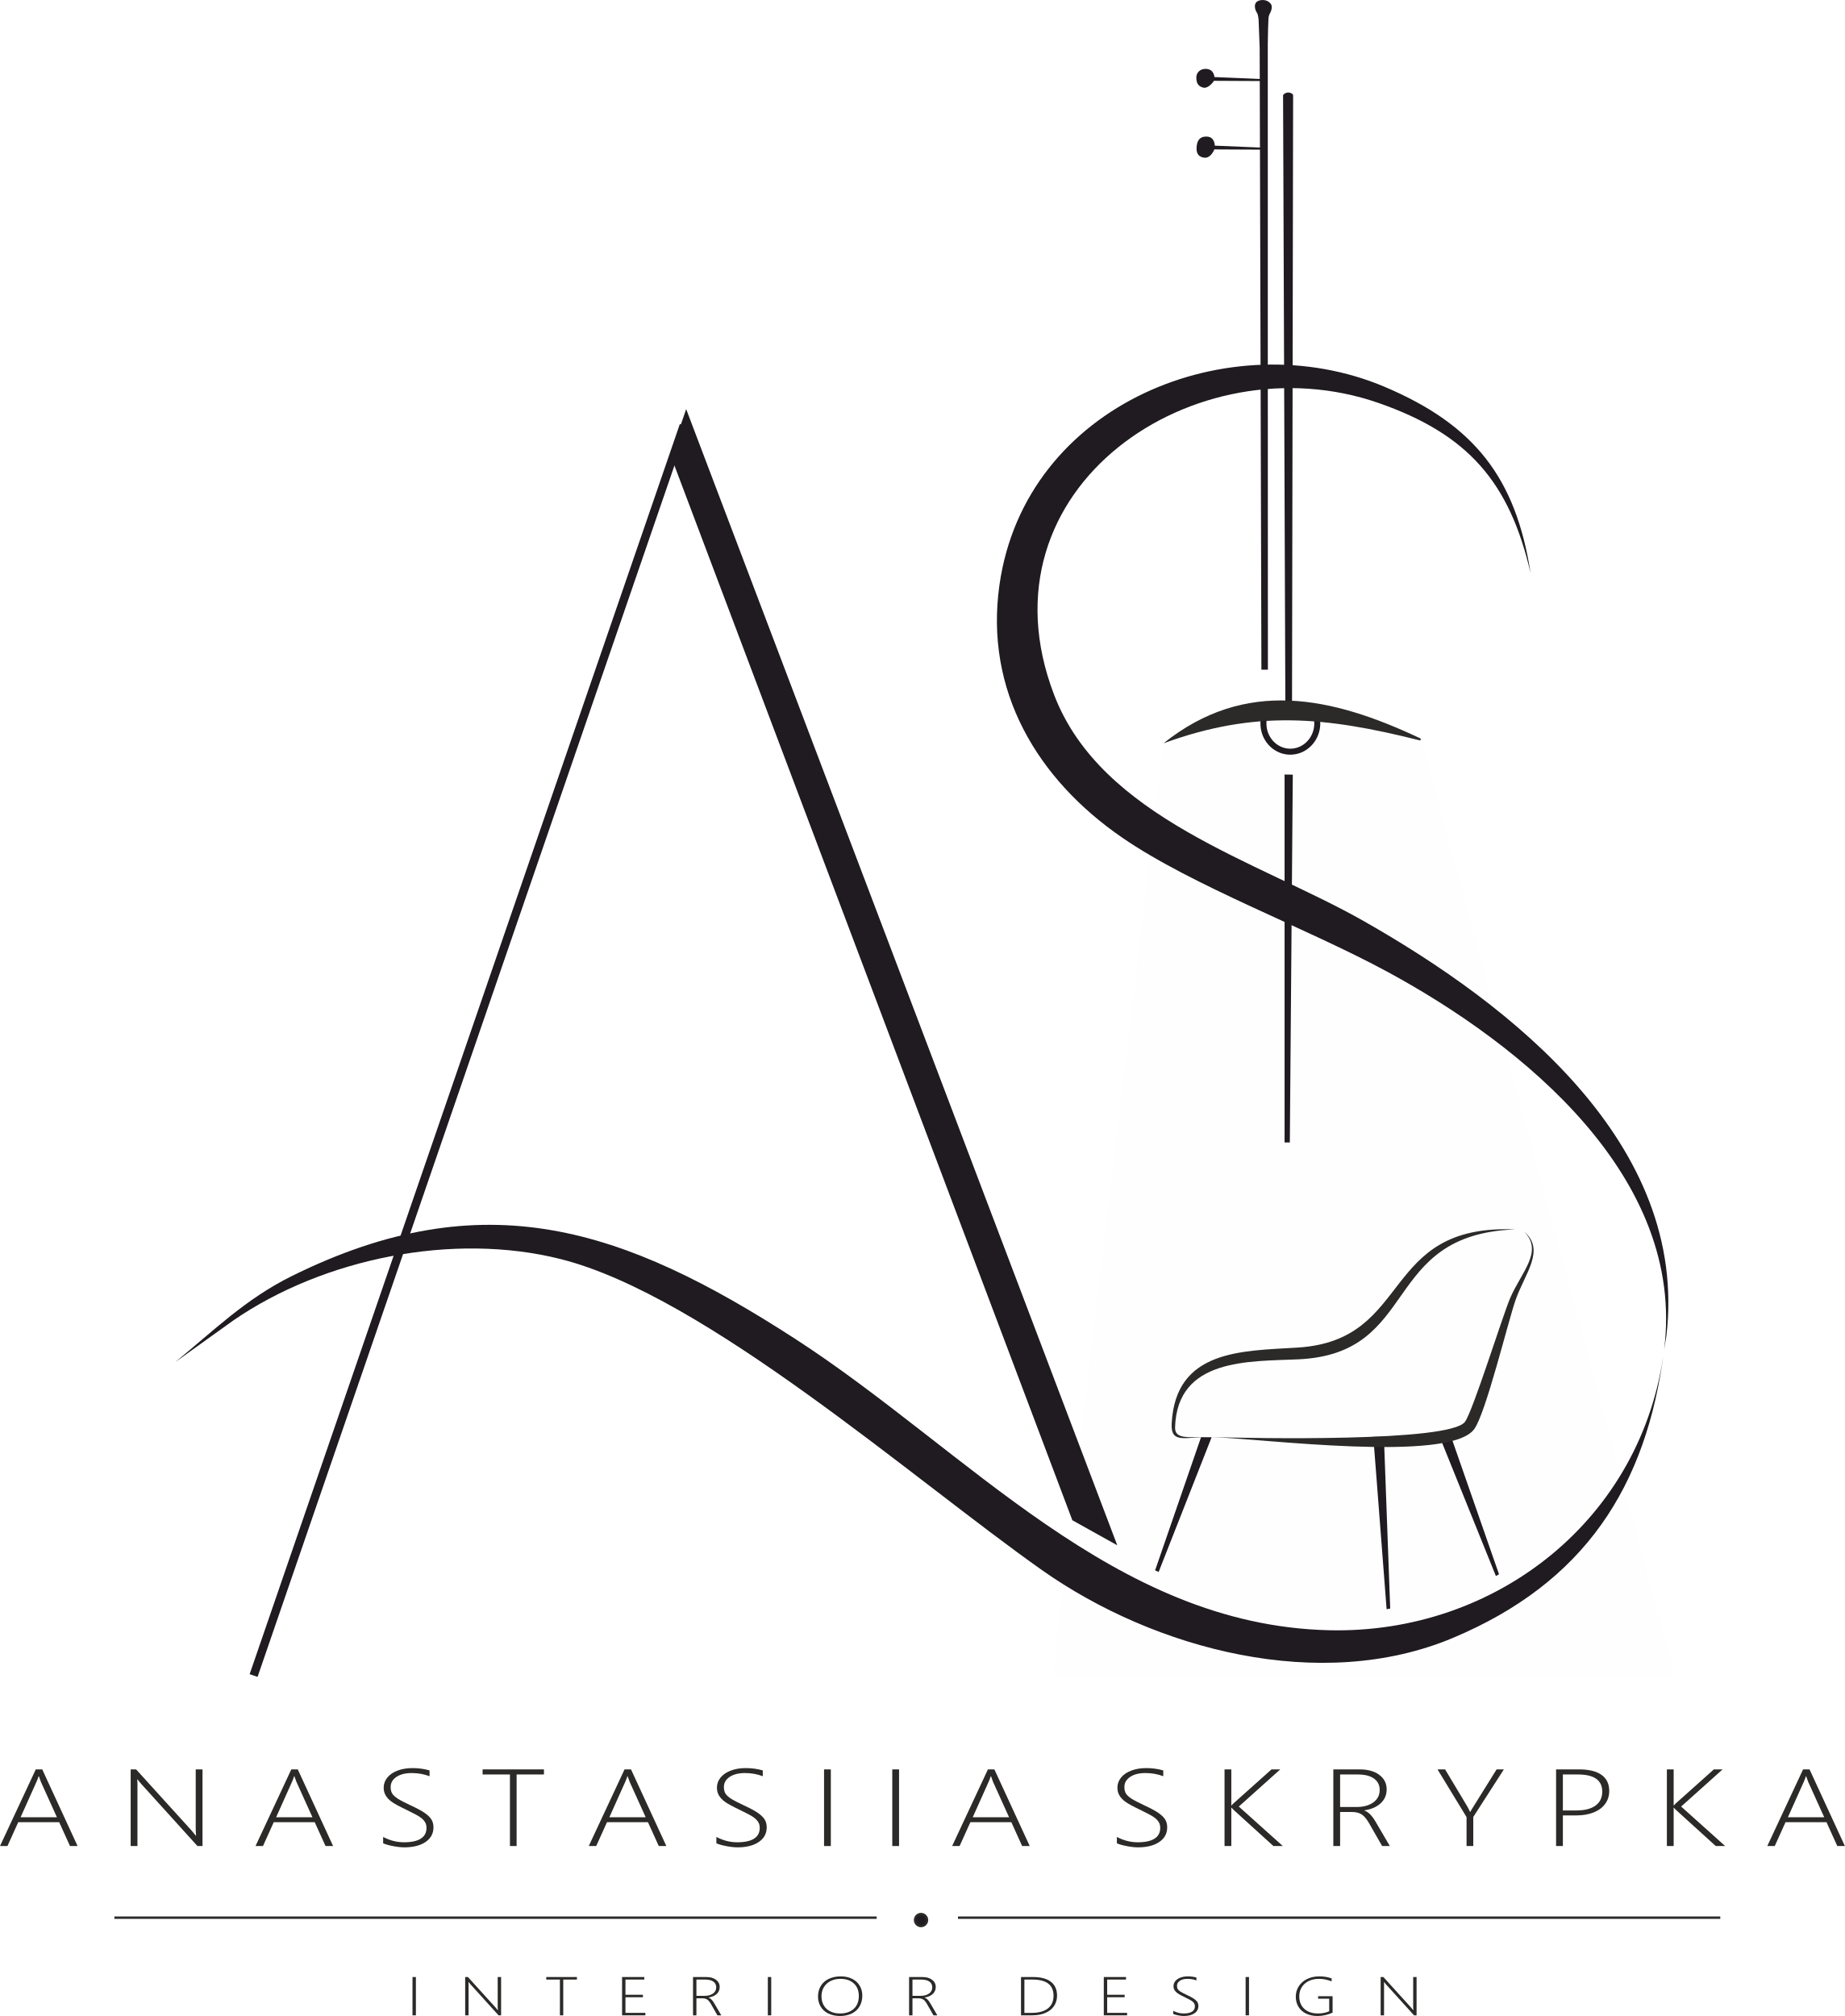
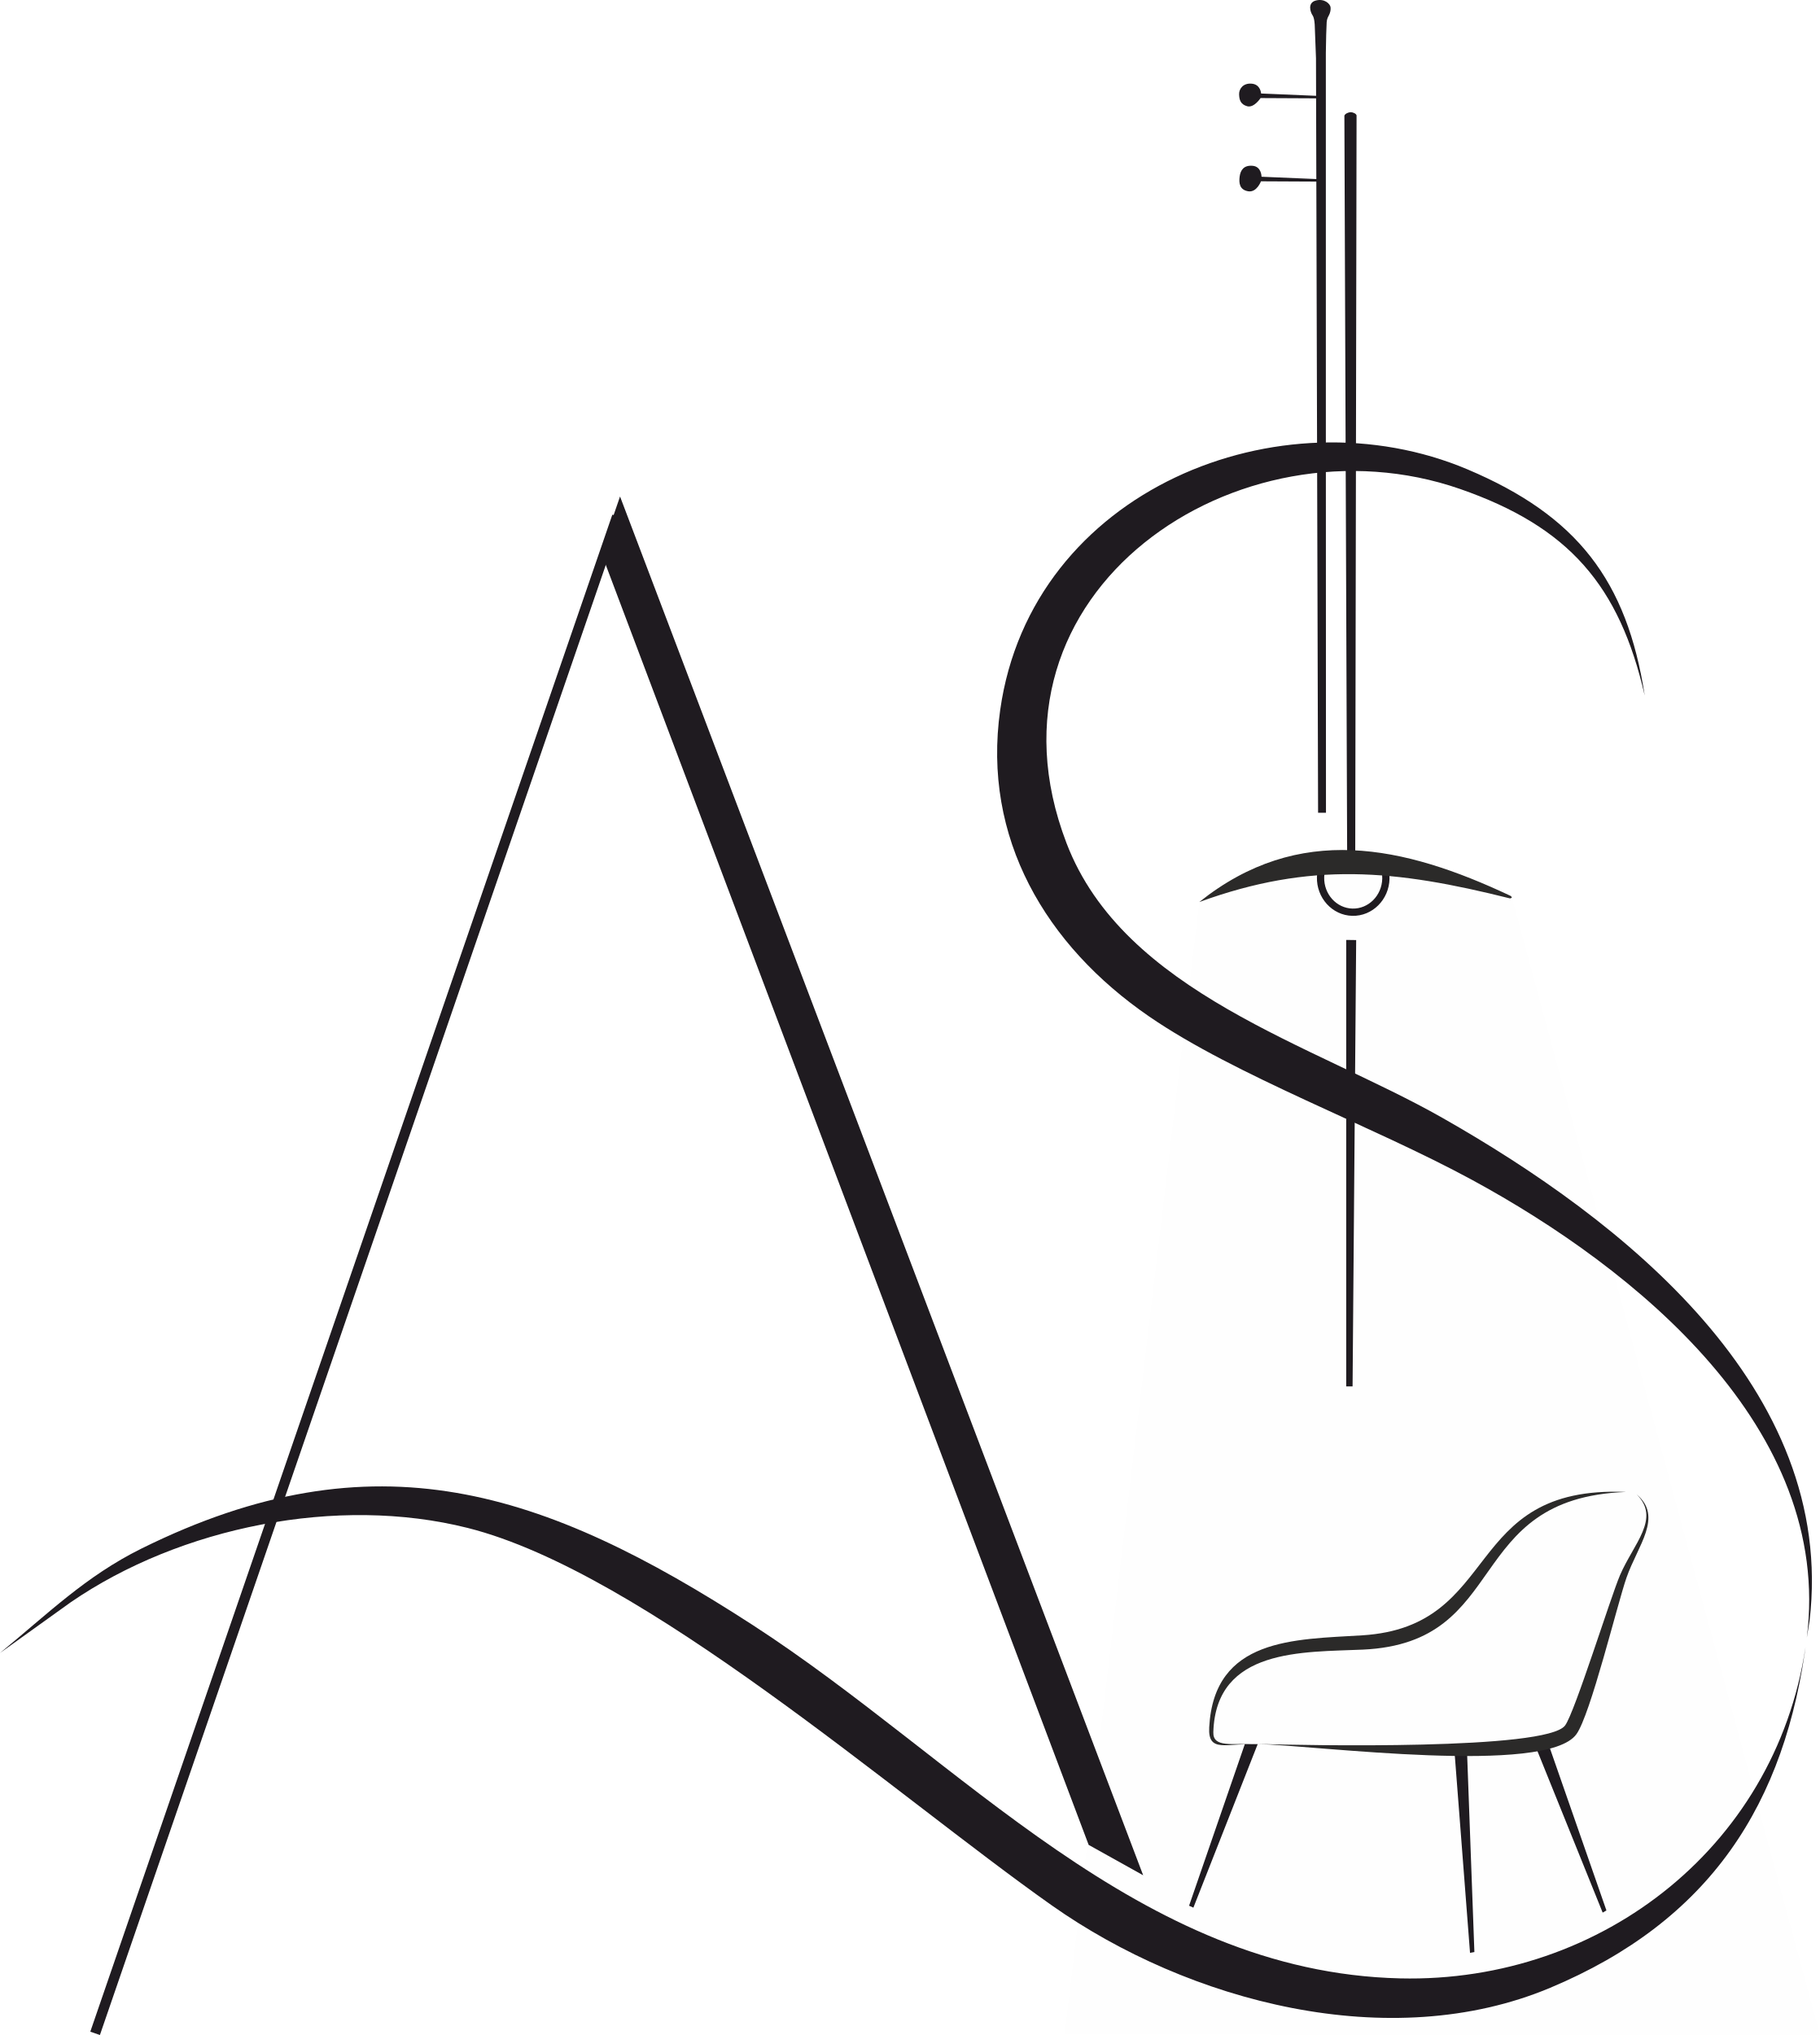
- <svg xmlns="http://www.w3.org/2000/svg" xml:space="preserve" width="154.107mm" height="168.397mm" version="1.1" style="shape-rendering:geometricPrecision; text-rendering:geometricPrecision; image-rendering:optimizeQuality; fill-rule:evenodd; clip-rule:evenodd" viewBox="0 0 15893.89 17367.64">
+ <svg xmlns="http://www.w3.org/2000/svg" xml:space="preserve" width="125.28mm" height="140.072mm" version="1.1" style="shape-rendering:geometricPrecision; text-rendering:geometricPrecision; image-rendering:optimizeQuality; fill-rule:evenodd; clip-rule:evenodd" viewBox="0 0 10916.45 12205.38">
  <defs>
    <style type="text/css">
   
-     .str1 {stroke:#1F1B20;stroke-width:72.19;stroke-miterlimit:22.926}
-     .str0 {stroke:#1F1B20;stroke-width:51.57;stroke-miterlimit:22.926}
-     .str2 {stroke:#2B2A29;stroke-width:20.63;stroke-miterlimit:22.926}
+     .str1 {stroke:#1F1B20;stroke-width:61;stroke-miterlimit:22.926}
+     .str0 {stroke:#1F1B20;stroke-width:43.57;stroke-miterlimit:22.926}
    .fil2 {fill:none}
    .fil0 {fill:#FEFEFE}
    .fil4 {fill:#2B2A29}
    .fil3 {fill:#1F1B20}
    .fil1 {fill:#1F1B20}
-     .fil5 {fill:#2B2A29;fill-rule:nonzero}
   
  </style>
  </defs>
  <g id="Layer_x0020_1">
-     <path class="fil0" d="M10023.75 6403.38c0,0 436.96,-196.95 1097.67,-197.62 660.7,-0.67 1121.75,165.78 1121.75,165.78l2187.21 8074.49 -5362.79 -3.49 956.17 -8039.16z" />
-     <g id="_1959821088208">
-       <path class="fil1" d="M13186.18 4937.5c-180.3,-782.24 -537.82,-1197.34 -1310.87,-1466.3 -1569.15,-545.95 -3477.48,726.98 -2794.4,2513.54 406.55,1063.26 1754.21,1431.28 2668.34,1950.55 1274.09,723.73 2800.83,1918.4 2607.07,3571.2l-19.56 119.93c-149.56,1185.29 -689.04,2009.54 -1821.13,2484.59 -1137.9,477.47 -2565.4,101.93 -3540.46,-585.84 -1114.81,-786.33 -2897.8,-2364.14 -4144.75,-2678.32 -924.31,-232.88 -2040.49,-7.54 -2819.43,527.98 0,0 -501.4,359.61 -501.4,359.61 337.69,-276.56 608.2,-544.98 1003.47,-740.82 1655.78,-820.38 2858.43,-416.49 4337.12,540.33 1488.57,963.2 2743.83,2466.14 4599.17,2510.44 1442.56,34.45 2703.75,-962.51 2887.39,-2417.97 187.64,-1487.15 -1220.18,-2622.86 -2377.38,-3250.95 -707.79,-384.15 -1679.15,-738.47 -2291.5,-1159.46 -732.94,-503.89 -1186.51,-1265.77 -1057.51,-2176.37 221.48,-1563.53 1989.93,-2269.83 3318.69,-1707.09 776.22,328.73 1129.77,785.41 1257.1,1604.95z" />
+     <path class="fil0" d="M7193.4 5410.05c0,0 369.18,-166.4 927.39,-166.96 558.21,-0.57 947.74,140.06 947.74,140.06l1847.92 6821.93 -4530.89 -2.95 807.84 -6792.09z" />
+     <g id="_1959819335776">
+       <path class="fil1" d="M9865.25 4171.58c-152.33,-660.89 -454.39,-1011.6 -1107.52,-1238.84 -1325.74,-461.26 -2938.04,614.21 -2360.92,2123.63 343.48,898.32 1482.09,1209.25 2254.42,1647.98 1076.45,611.46 2366.35,1620.81 2202.65,3017.22l-16.53 101.32c-126.36,1001.42 -582.15,1697.81 -1538.63,2099.17 -961.38,403.41 -2167.44,86.12 -2991.24,-494.96 -941.87,-664.35 -2448.28,-1997.4 -3501.79,-2262.84 -780.93,-196.75 -1723.96,-6.37 -2382.06,446.08 0,0 -423.62,303.83 -423.62,303.83 285.3,-233.66 513.85,-460.44 847.81,-625.9 1398.93,-693.12 2415.02,-351.88 3664.33,456.51 1257.66,813.78 2318.19,2083.58 3885.73,2121.01 1218.79,29.1 2284.33,-813.2 2439.49,-2042.89 158.54,-1256.45 -1030.9,-2215.99 -2008.59,-2746.64 -597.99,-324.56 -1418.68,-623.91 -1936.03,-979.6 -619.24,-425.72 -1002.45,-1069.42 -893.46,-1838.76 187.13,-1320.99 1681.24,-1917.72 2803.88,-1442.28 655.81,277.74 954.52,663.57 1062.1,1355.98z" />
    </g>
-     <path class="fil2" d="M13186.18 4937.5c-15.53,-128.43 -62.95,-379.91 -174.45,-603.3 -135.18,-270.86 -321.52,-463.47 -494.32,-589.84 -807.12,-590.29 -1656.97,-641.39 -2668.92,-208.79 -522.29,223.27 -1121.86,987.64 -1084.76,1841.91 17.23,396.85 229.86,976.01 469.89,1237.63 633.27,690.22 1665.64,1033.76 2090.6,1259.93 959.8,510.83 1829.02,940.31 2636.05,2103.18 347.31,500.44 471.13,1126.55 361.46,1767.26 -131.1,765.82 -436.24,1382.5 -1105.32,1851.39 -713.65,500.12 -1200.52,620.71 -2079.99,573.44 -694.06,-37.31 -1257.07,-331.44 -1796.62,-605.05 -78.34,-39.72 -1451.93,-1044.21 -1630.59,-1199.64 -412.81,-359.16 -1489.82,-1071.1 -1893.6,-1269.04 -336.61,-165.01 -834.24,-392.63 -1324.64,-421.61 -853.08,-50.42 -1143.03,32.28 -1961.34,359.98 -377.35,151.1 -701.71,474.65 -1020.04,699.46" />
-     <polygon class="fil3" points="10347.13,12381.39 9951.35,13528.53 9981.86,13542.34 10438.4,12381.43 " />
-     <polygon class="fil3" points="11831.26,12378.18 11945.88,13863.31 11976.81,13857.43 11922.52,12378.23 " />
-     <polygon class="fil3" points="12402.63,12377.2 12887.48,13577.49 12914.15,13562.05 12501.27,12377.23 " />
-     <path class="fil2 str0" d="M11112.97 6115.46c-128.08,-3.25 -224.87,-23.59 -228.27,110.87 -3.4,134.47 97.67,246.09 225.75,249.35 128.09,3.24 234.68,-103.14 238.09,-237.59 3.4,-134.47 -107.49,-119.39 -235.57,-122.63z" />
-     <path class="fil3" d="M11066.81 6672.49c33.4,0 70.73,0.98 70.73,0.98l-25.53 3168.62 -45.19 0 -0.01 -3169.6z" />
-     <polygon class="fil1" points="5775.6,3918.37 9238.39,13096.76 9625.34,13312.46 5911.47,3524.58 " />
-     <line class="fil2 str1" x1="5891.03" y1="3665.12" x2="2184.77" y2="14434.62" />
-     <path class="fil1" d="M10462.62 663.76c0,0 -2.96,-63.86 -65.81,-69.75 -62.86,-5.89 -91.35,38.31 -90.37,74.66 0.98,36.33 7.85,71.69 56.96,85.45 49.11,13.76 95.29,-57.95 95.29,-57.95l399.76 1.97 0 -17.68 -395.83 -16.7z" />
-     <path class="fil1" d="M10465.57 1254.68c0,0 0.48,-71.71 -62.38,-77.61 -62.86,-5.89 -86.95,30.55 -92.85,76.22 -5.9,45.67 -1.44,93.72 59.94,104.53 61.39,10.81 91.36,-70.72 91.36,-70.72l399.76 1.96 0 -17.68 -395.83 -16.7z" />
-     <path class="fil1" d="M10852.26 413.09l-8.87 -233.95c0,0 -1.41,-51.06 -15.65,-70.71 -14.23,-19.65 -38.29,-88.43 23.1,-104.62 61.4,-16.19 101.39,23.15 104.81,47.2 2.36,16.63 -1.59,40.19 -13.21,60.81 -5.38,9.54 -12.71,23.18 -14.29,46.25 -2.21,32.13 -4.95,129.67 -5.93,218.07 -0.98,88.4 0.94,5393.35 0.94,5393.35l-55.98 0 -14.91 -5356.4z" />
-     <path class="fil1" d="M11053.87 820.99c4.33,-13.83 29.29,-24.24 43.93,-24.57 22.04,0.91 39.65,11.87 42.52,22.6l-9.37 5242.8 -57.47 0.62 -19.61 -5241.44z" />
-     <g id="_1959821091568">
-       <path class="fil4" d="M13052.77 10591.27c-1162.77,43.99 -811.08,1071.27 -1868.34,1119.26 -421.95,19.15 -1042.89,-12.36 -1060.98,586.05 -3.4,112.28 132.53,78.67 312.2,83.75 346.95,9.8 2053.22,45.38 2184.98,-131.18 68.79,-92.19 322.8,-909.9 389.91,-1066.78 95.39,-222.96 290.86,-403.54 118.45,-573.31 189.25,158.66 7.52,361.64 -72.29,590.66 -65.32,187.46 -255.79,974.37 -356.11,1111.93 -213.84,293.24 -1833.38,80.87 -2264.95,68.68 -218.84,-6.18 -351.35,66.58 -341.47,-117.79 34.11,-636.22 604.59,-623.61 1085.69,-653.36 998.99,-61.77 702.11,-1067.15 1872.89,-1017.9z" />
+     <path class="fil2" d="M9865.25 4171.58c-13.12,-108.51 -53.19,-320.98 -147.39,-509.71 -114.21,-228.85 -271.65,-391.57 -417.64,-498.34 -681.91,-498.73 -1399.93,-541.89 -2254.91,-176.4 -441.27,188.63 -947.83,834.44 -916.48,1556.19 14.56,335.29 194.2,824.61 397,1045.65 535.03,583.15 1407.26,873.39 1766.3,1064.48 810.91,431.59 1545.29,794.45 2227.14,1776.93 293.43,422.81 398.05,951.79 305.39,1493.12 -110.76,647.02 -368.57,1168.04 -933.86,1564.19 -602.95,422.54 -1014.29,524.42 -1757.33,484.49 -586.39,-31.53 -1062.07,-280.02 -1517.92,-511.19 -66.19,-33.56 -1226.7,-882.23 -1377.64,-1013.54 -348.77,-303.44 -1258.71,-904.95 -1599.86,-1072.18 -284.4,-139.41 -704.83,-331.72 -1119.15,-356.2 -720.75,-42.6 -965.72,27.27 -1657.09,304.14 -318.81,127.66 -592.86,401.02 -861.81,590.96" />
+     <polygon class="fil3" points="7466.61,10460.73 7132.23,11429.92 7158,11441.59 7543.72,10460.77 " />
+     <polygon class="fil3" points="8720.51,10458.02 8817.36,11712.77 8843.49,11707.8 8797.62,10458.06 " />
+     <polygon class="fil3" points="9203.25,10457.19 9612.89,11471.29 9635.42,11458.24 9286.59,10457.22 " />
+     <path class="fil2 str0" d="M8113.65 5166.8c-108.21,-2.74 -189.98,-19.93 -192.86,93.67 -2.88,113.61 82.52,207.92 190.73,210.67 108.22,2.74 198.28,-87.14 201.15,-200.74 2.88,-113.61 -90.81,-100.87 -199.03,-103.61z" />
+     <path class="fil3" d="M8074.65 5637.42c28.21,0 59.76,0.83 59.76,0.83l-21.57 2677.09 -38.18 0 -0.01 -2677.92z" />
+     <polygon class="fil1" points="3604.24,3310.54 6529.86,11065.13 6856.79,11247.37 3719.03,2977.83 " />
+     <line class="fil2 str1" x1="3701.76" y1="3096.57" x2="570.44" y2="12195.45" />
+     <path class="fil1" d="M7564.19 560.79c0,0 -2.5,-53.95 -55.6,-58.93 -53.11,-4.98 -77.18,32.37 -76.35,63.08 0.83,30.7 6.63,60.57 48.13,72.19 41.49,11.62 80.51,-48.96 80.51,-48.96l337.75 1.66 0 -14.94 -334.43 -14.11z" />
+     <path class="fil1" d="M7566.68 1060.05c0,0 0.41,-60.59 -52.7,-65.57 -53.11,-4.98 -73.46,25.81 -78.45,64.39 -4.98,38.58 -1.22,79.18 50.64,88.31 51.86,9.13 77.19,-59.75 77.19,-59.75l337.75 1.66 0 -14.94 -334.43 -14.11z" />
+     <path class="fil1" d="M7893.38 349.01l-7.49 -197.66c0,0 -1.19,-43.14 -13.22,-59.74 -12.02,-16.6 -32.35,-74.71 19.52,-88.39 51.87,-13.68 85.66,19.56 88.55,39.88 2,14.05 -1.34,33.96 -11.16,51.38 -4.55,8.06 -10.74,19.59 -12.08,39.07 -1.86,27.14 -4.18,109.56 -5.01,184.24 -0.83,74.68 0.79,4556.71 0.79,4556.71l-47.3 0 -12.6 -4525.49z" />
+     <path class="fil1" d="M8063.72 693.63c3.66,-11.68 24.75,-20.48 37.11,-20.76 18.62,0.77 33.5,10.03 35.93,19.09l-7.92 4429.51 -48.55 0.52 -16.56 -4428.37z" />
+     <g id="_1959819343792">
+       <path class="fil4" d="M9752.54 8948.31c-982.39,37.16 -685.26,905.09 -1578.51,945.64 -356.49,16.18 -881.11,-10.44 -896.4,495.14 -2.88,94.87 111.97,66.47 263.77,70.75 293.13,8.28 1734.71,38.34 1846.04,-110.83 58.12,-77.89 272.73,-768.75 329.43,-901.3 80.59,-188.37 245.74,-340.94 100.08,-484.37 159.9,134.05 6.35,305.54 -61.07,499.03 -55.18,158.38 -216.11,823.22 -300.86,939.44 -180.67,247.75 -1548.98,68.32 -1913.6,58.02 -184.89,-5.22 -296.85,56.26 -288.5,-99.52 28.82,-537.53 510.8,-526.87 917.28,-552.01 844.02,-52.19 593.2,-901.61 1582.36,-860z" />
    </g>
-     <path class="fil2" d="M13052.77 10591.27c-125.18,0 -68.12,-2.04 -222.78,9.09 -120.81,8.69 -286.04,66.7 -387.36,133.07 -271.29,177.69 -444.63,481.39 -672.33,709.09 -338.95,338.96 -832.25,153.47 -1191.57,261.46 -284.89,85.62 -331.54,177.78 -448.42,451.41 -13.05,30.53 -39.91,192.12 -2.6,199.72 70.6,14.39 154.04,20.68 242.66,23.38 216.39,6.61 461.35,11.2 630.17,21.71 155.63,9.68 1321.23,14.83 1440.57,-11.01 243.72,-52.78 239.71,-136.48 305.86,-302.41 48.78,-122.36 223.28,-835.48 439.99,-1246.91 17.59,-33.41 29.79,-133.98 -3.94,-176.89 -2.33,-2.97 -45.39,-51.64 -54.01,-53.9" />
-     <g id="_1959821094304">
-       <path class="fil4" d="M10023.75 6403.38c706.08,-564.09 1449.59,-402.22 2210.26,-43.46l-1.17 -0.36c8.07,5.94 4.41,2.13 10.32,11.98 -5.31,3.33 -9.12,7.31 -15.8,5.64 -811.89,-203.14 -1411,-262.82 -2203.62,26.2z" />
+     <path class="fil2" d="M9752.54 8948.31c-105.76,0 -57.55,-1.73 -188.22,7.68 -102.07,7.35 -241.66,56.35 -327.27,112.42 -229.2,150.13 -375.65,406.72 -568.03,599.09 -286.37,286.38 -703.15,129.66 -1006.73,220.9 -240.7,72.34 -280.11,150.21 -378.86,381.39 -11.02,25.79 -33.72,162.32 -2.2,168.74 59.64,12.16 130.15,17.47 205.01,19.75 182.82,5.59 389.79,9.46 532.41,18.34 131.49,8.18 1116.28,12.53 1217.1,-9.31 205.91,-44.6 202.52,-115.31 258.41,-255.5 41.22,-103.38 188.64,-705.87 371.73,-1053.49 14.87,-28.22 25.16,-113.2 -3.33,-149.45 -1.97,-2.51 -38.35,-43.63 -45.63,-45.54" />
+     <g id="_1959819342544">
+       <path class="fil4" d="M7193.4 5410.05c596.55,-476.58 1224.72,-339.82 1867.39,-36.72l-0.98 -0.3c6.81,5.02 3.73,1.8 8.72,10.13 -4.49,2.81 -7.7,6.18 -13.35,4.77 -685.95,-171.62 -1192.12,-222.05 -1861.78,22.13z" />
    </g>
-     <path class="fil2" d="M10023.75 6403.38c236.31,-186.72 704.77,-270.4 1002.11,-291.46 271.29,-19.21 952.43,159.45 1204.83,256.63l12.48 2.99" />
-     <path class="fil5" d="M603.12 15903.38l-93.14 -205.21 -353 0 -92.78 205.21 -64.2 0 308.22 -660.15 55.74 0 304.43 660.15 -65.27 0zm-268.12 -600.77l-2.68 0c-6.3,19.79 -12.42,36.1 -18.36,48.46l-136.48 304.32 312.89 0 -137.39 -303.44 -17.99 -49.34z" />
-     <path id="1" class="fil5" d="M1700.95 15903.38l-482.47 -533.1c-13.84,-15.57 -24.99,-29.4 -33.81,-41.34l-2.15 0 1.61 32.31 0 542.12 -58.44 0 0 -660.15 46.94 0 479.39 528.43 34.72 42.21 2.69 0c-2.16,-21.4 -3.24,-40.46 -3.24,-57.63l0 -513.02 58.44 0 0 660.15 -43.69 0z" />
-     <path id="2" class="fil5" d="M2804.52 15903.38l-93.14 -205.21 -353 0 -92.78 205.21 -64.2 0 308.22 -660.15 55.73 0 304.43 660.15 -65.26 0zm-268.12 -600.77l-2.69 0c-6.29,19.79 -12.41,36.1 -18.35,48.46l-136.48 304.32 312.88 0 -137.39 -303.44 -17.98 -49.34z" />
-     <path id="3" class="fil5" d="M3300.84 15825.08c58.26,30.71 118.14,45.99 179.64,45.99 63.83,0 112.21,-10.48 144.75,-31.29 32.72,-20.8 49.09,-51.8 49.09,-93 0,-19.35 -4.49,-36.23 -13.48,-50.64 -8.98,-14.55 -22.66,-28.38 -41.36,-41.63 -18.71,-13.24 -59.88,-35.22 -123.72,-65.92 -59.53,-28.38 -100.16,-50.79 -122.29,-67.1 -22.11,-16.3 -39.02,-34.2 -50.53,-53.7 -11.69,-19.5 -17.44,-41.91 -17.44,-67.52 0,-31.88 10.44,-60.7 31.29,-86.59 20.86,-25.76 50.35,-46 88.28,-60.25 37.95,-14.41 80.74,-21.54 128.58,-21.54 51.26,0 100.16,6.69 146.92,19.94l0 50.07c-47.66,-18.19 -99.27,-27.22 -154.29,-27.22 -54.48,0 -98.17,11.06 -131.27,33.32 -32.9,22.27 -49.44,51.08 -49.44,86.74 0,23.58 4.49,42.5 13.67,56.91 9.17,14.26 24.63,28.67 46.58,43.08 21.93,14.26 60.96,34.49 116.7,60.68 50.71,23.29 89.37,44.39 116.52,63.02 26.98,18.78 46.4,37.7 57.91,56.47 11.51,18.93 17.44,41.48 17.44,67.68 0,53.12 -22.84,95.04 -68.34,125.89 -45.49,30.86 -106.45,46.29 -183.05,46.29 -28.05,0 -60.95,-3.64 -98.72,-11.07 -37.76,-7.42 -65.64,-15.43 -83.44,-24.01l0 -54.58z" />
-     <polygon id="4" class="fil5" points="4450.63,15286.89 4450.63,15903.38 4393.27,15903.38 4393.27,15286.89 4157.7,15286.89 4157.7,15243.23 4686.21,15243.23 4686.21,15286.89 " />
-     <path id="5" class="fil5" d="M5675.41 15903.38l-93.14 -205.21 -353 0 -92.78 205.21 -64.2 0 308.22 -660.15 55.74 0 304.43 660.15 -65.27 0zm-268.11 -600.77l-2.69 0c-6.29,19.79 -12.42,36.1 -18.35,48.46l-136.48 304.32 312.88 0 -137.39 -303.44 -17.98 -49.34z" />
-     <path id="6" class="fil5" d="M6171.73 15825.08c58.26,30.71 118.14,45.99 179.64,45.99 63.83,0 112.2,-10.48 144.75,-31.29 32.72,-20.8 49.09,-51.8 49.09,-93 0,-19.35 -4.49,-36.23 -13.49,-50.64 -8.98,-14.55 -22.66,-28.38 -41.35,-41.63 -18.71,-13.24 -59.88,-35.22 -123.72,-65.92 -59.53,-28.38 -100.16,-50.79 -122.29,-67.1 -22.11,-16.3 -39.03,-34.2 -50.53,-53.7 -11.69,-19.5 -17.45,-41.91 -17.45,-67.52 0,-31.88 10.44,-60.7 31.3,-86.59 20.85,-25.76 50.35,-46 88.28,-60.25 37.95,-14.41 80.74,-21.54 128.58,-21.54 51.26,0 100.16,6.69 146.92,19.94l0 50.07c-47.66,-18.19 -99.27,-27.22 -154.29,-27.22 -54.48,0 -98.17,11.06 -131.27,33.32 -32.9,22.27 -49.44,51.08 -49.44,86.74 0,23.58 4.49,42.5 13.66,56.91 9.18,14.26 24.64,28.67 46.58,43.08 21.94,14.26 60.96,34.49 116.71,60.68 50.7,23.29 89.37,44.39 116.52,63.02 26.98,18.78 46.4,37.7 57.91,56.47 11.5,18.93 17.44,41.48 17.44,67.68 0,53.12 -22.84,95.04 -68.34,125.89 -45.49,30.86 -106.45,46.29 -183.06,46.29 -28.04,0 -60.94,-3.64 -98.72,-11.07 -37.76,-7.42 -65.62,-15.43 -83.43,-24.01l0 -54.58z" />
-     <polygon id="7" class="fil5" points="7157.71,15903.38 7099.26,15903.38 7099.26,15243.23 7157.71,15243.23 " />
-     <polygon id="8" class="fil5" points="7745.55,15903.38 7687.11,15903.38 7687.11,15243.23 7745.55,15243.23 " />
-     <path id="9" class="fil5" d="M8805.97 15903.38l-93.14 -205.21 -353 0 -92.79 205.21 -64.2 0 308.23 -660.15 55.73 0 304.43 660.15 -65.26 0zm-268.12 -600.77l-2.69 0c-6.29,19.79 -12.41,36.1 -18.35,48.46l-136.48 304.32 312.88 0 -137.39 -303.44 -17.98 -49.34z" />
-     <path id="10" class="fil5" d="M9622.02 15825.08c58.26,30.71 118.14,45.99 179.64,45.99 63.83,0 112.21,-10.48 144.75,-31.29 32.72,-20.8 49.09,-51.8 49.09,-93 0,-19.35 -4.49,-36.23 -13.49,-50.64 -8.98,-14.55 -22.65,-28.38 -41.35,-41.63 -18.71,-13.24 -59.88,-35.22 -123.72,-65.92 -59.53,-28.38 -100.16,-50.79 -122.29,-67.1 -22.11,-16.3 -39.02,-34.2 -50.53,-53.7 -11.69,-19.5 -17.45,-41.91 -17.45,-67.52 0,-31.88 10.44,-60.7 31.3,-86.59 20.86,-25.76 50.35,-46 88.28,-60.25 37.95,-14.41 80.74,-21.54 128.58,-21.54 51.26,0 100.16,6.69 146.92,19.94l0 50.07c-47.66,-18.19 -99.27,-27.22 -154.29,-27.22 -54.48,0 -98.17,11.06 -131.27,33.32 -32.9,22.27 -49.44,51.08 -49.44,86.74 0,23.58 4.49,42.5 13.66,56.91 9.18,14.26 24.64,28.67 46.59,43.08 21.93,14.26 60.96,34.49 116.7,60.68 50.7,23.29 89.37,44.39 116.52,63.02 26.98,18.78 46.4,37.7 57.91,56.47 11.5,18.93 17.44,41.48 17.44,67.68 0,53.12 -22.84,95.04 -68.34,125.89 -45.49,30.86 -106.45,46.29 -183.05,46.29 -28.05,0 -60.95,-3.64 -98.73,-11.07 -37.76,-7.42 -65.62,-15.43 -83.43,-24.01l0 -54.58z" />
-     <path id="11" class="fil5" d="M10970.51 15903.38l-346.69 -314.79 -13.68 -15.28 -2.16 0 0 330.07 -58.44 0 0 -660.15 58.44 0 0 310.86 2.16 0c4.86,-6.84 9.89,-12.37 14.74,-16.58l329.26 -294.28 75.35 0 -357.13 320.03 379.24 340.12 -81.1 0z" />
-     <path id="12" class="fil5" d="M11907.22 15903.38l-110.6 -193.13c-20.49,-36.67 -41.52,-62.57 -63.29,-77.71 -21.75,-14.99 -51.06,-22.56 -87.92,-22.56l-100.16 0 0 293.4 -58.45 0 0 -660.15 227.66 0c69.77,0 125.87,15.72 168.32,47.01 42.25,31.44 63.47,73.21 63.47,125.15 0,47.89 -17.26,87.9 -51.61,119.64 -34.52,31.87 -81.27,52.09 -140.26,60.97l0 1.75c33.46,11.06 65.65,43.07 96.39,95.91l122.82 209.72 -66.36 0zm-361.98 -616.49l0 280.3 140.26 0c60.59,0 109.32,-13.24 145.83,-39.58 36.5,-26.49 54.85,-62.29 54.85,-107.4 0,-41.77 -16.36,-74.37 -49.1,-97.95 -32.54,-23.58 -79.48,-35.37 -140.61,-35.37l-151.23 0z" />
-     <path id="13" class="fil5" d="M12692.51 15652.77l0 250.61 -57.91 0 0 -249.3 -250.12 -410.85 65.27 0 190.07 317.26c7.74,13.39 16.01,29.55 24.82,48.61l2.15 0c2.16,-3.93 4.68,-8.73 7.56,-14.12 3.06,-5.38 76.06,-122.68 219.02,-351.75l62.58 0 -263.44 409.54z" />
-     <path id="14" class="fil5" d="M13464.31 15639.67l0 263.71 -58.44 0 0 -660.15 198.7 0c84.16,0 148.53,15.72 192.77,47.15 44.23,31.29 66.36,77.57 66.36,138.7 0,41.77 -11.51,78.59 -34.54,110.6 -23.01,32.02 -56.1,56.61 -99.07,73.94 -42.98,17.32 -92.79,26.05 -149.25,26.05l-116.53 0zm0 -352.78l0 309.99 114.91 0c73,0 128.75,-14.12 167.05,-42.5 38.3,-28.23 57.37,-68.25 57.37,-119.92 0,-98.38 -70.14,-147.58 -210.22,-147.58l-129.11 0z" />
-     <path id="15" class="fil5" d="M14781.33 15903.38l-346.69 -314.79 -13.68 -15.28 -2.16 0 0 330.07 -58.44 0 0 -660.15 58.44 0 0 310.86 2.16 0c4.86,-6.84 9.89,-12.37 14.75,-16.58l329.26 -294.28 75.35 0 -357.14 320.03 379.24 340.12 -81.1 0z" />
-     <path id="16" class="fil5" d="M15828.62 15903.38l-93.14 -205.21 -353 0 -92.79 205.21 -64.19 0 308.22 -660.15 55.73 0 304.43 660.15 -65.26 0zm-268.12 -600.77l-2.69 0c-6.29,19.79 -12.41,36.1 -18.35,48.46l-136.48 304.32 312.88 0 -137.39 -303.44 -17.98 -49.34z" />
-     <polygon class="fil5" points="3583,17361.97 3553.78,17361.97 3553.78,17031.89 3583,17031.89 " />
-     <path id="1" class="fil5" d="M4295.2 17361.97l-241.23 -266.54c-6.92,-7.79 -12.5,-14.71 -16.89,-20.67l-1.08 0 0.79 16.15 0 271.06 -29.22 0 0 -330.07 23.47 0 239.71 264.22 17.35 21.1 1.34 0c-1.07,-10.7 -1.62,-20.24 -1.62,-28.82l0 -256.51 29.22 0 0 330.07 -21.83 0z" />
-     <polygon id="2" class="fil5" points="4852.47,17053.73 4852.47,17361.97 4823.79,17361.97 4823.79,17053.73 4706.01,17053.73 4706.01,17031.89 4970.26,17031.89 4970.26,17053.73 " />
-     <polygon id="3" class="fil5" points="5359.2,17361.97 5359.2,17031.89 5550.73,17031.89 5550.73,17053.73 5388.42,17053.73 5388.42,17184.71 5538.85,17184.71 5538.85,17206.1 5388.42,17206.1 5388.42,17340.58 5559.88,17340.58 5559.88,17361.97 " />
-     <path id="4" class="fil5" d="M6180.73 17361.97l-55.29 -96.57c-10.25,-18.34 -20.77,-31.29 -31.66,-38.85 -10.87,-7.5 -25.52,-11.28 -43.96,-11.28l-50.08 0 0 146.7 -29.22 0 0 -330.07 113.83 0c34.88,0 62.92,7.86 84.16,23.5 21.12,15.72 31.72,36.6 31.72,62.58 0,23.94 -8.62,43.95 -25.8,59.82 -17.25,15.93 -40.64,26.04 -70.12,30.49l0 0.87c16.72,5.54 32.82,21.54 48.2,47.96l61.41 104.86 -33.18 0zm-180.99 -308.24l0 140.15 70.13 0c30.29,0 54.66,-6.62 72.92,-19.79 18.25,-13.24 27.42,-31.15 27.42,-53.7 0,-20.88 -8.18,-37.19 -24.56,-48.98 -16.26,-11.79 -39.73,-17.68 -70.3,-17.68l-75.62 0z" />
-     <polygon id="5" class="fil5" points="6644.21,17361.97 6614.99,17361.97 6614.99,17031.89 6644.21,17031.89 " />
-     <path id="6" class="fil5" d="M7236.55 17367.64c-37.58,0 -70.67,-6.98 -99.43,-20.88 -28.68,-13.89 -50.9,-33.61 -66.45,-59.16 -15.65,-25.46 -23.46,-54.57 -23.46,-87.24 0,-34.86 8.09,-65.49 24.19,-91.98 16.18,-26.5 39.19,-46.79 69.05,-60.98 29.85,-14.12 64.37,-21.17 103.48,-21.17 36.24,0 68.43,6.91 96.58,20.81 28.14,13.82 49.99,33.4 65.36,58.65 15.29,25.32 23.03,53.99 23.03,86.15 0,34.79 -7.74,65.56 -23.21,92.28 -15.46,26.7 -37.76,47.3 -66.89,61.78 -29.14,14.48 -63.21,21.75 -102.23,21.75zm2.88 -320.03c-31.56,0 -59.79,6.33 -84.51,19 -24.73,12.65 -43.88,30.41 -57.46,53.26 -13.49,22.85 -20.22,48.83 -20.22,77.79 0,29.54 6.47,55.59 19.33,78 12.93,22.48 31.47,39.81 55.56,51.96 24.19,12.15 52.15,18.19 83.89,18.19 50.62,0 90.36,-13.31 119.39,-39.88 28.96,-26.56 43.43,-63.38 43.43,-110.39 0,-45.63 -14.2,-81.71 -42.7,-108.2 -28.42,-26.5 -67.35,-39.74 -116.71,-39.74z" />
-     <path id="7" class="fil5" d="M8042.07 17361.97l-55.29 -96.57c-10.25,-18.34 -20.77,-31.29 -31.66,-38.85 -10.87,-7.5 -25.53,-11.28 -43.96,-11.28l-50.08 0 0 146.7 -29.22 0 0 -330.07 113.83 0c34.88,0 62.92,7.86 84.16,23.5 21.12,15.72 31.72,36.6 31.72,62.58 0,23.94 -8.62,43.95 -25.8,59.82 -17.25,15.93 -40.64,26.04 -70.12,30.49l0 0.87c16.72,5.54 32.82,21.54 48.2,47.96l61.41 104.86 -33.18 0zm-180.99 -308.24l0 140.15 70.13 0c30.29,0 54.66,-6.62 72.92,-19.79 18.25,-13.24 27.42,-31.15 27.42,-53.7 0,-20.88 -8.18,-37.19 -24.56,-48.98 -16.26,-11.79 -39.73,-17.68 -70.3,-17.68l-75.62 0z" />
-     <path id="8" class="fil5" d="M8796.06 17361.97l0 -330.07 102.77 0c67.79,0 119.31,13.61 154.72,40.89 35.34,27.29 53.05,67.17 53.05,119.56 0,33.68 -8.62,63.45 -25.89,89.28 -17.36,25.83 -42.17,45.7 -74.45,59.52 -32.28,13.9 -70.12,20.81 -113.55,20.81l-96.66 0zm29.22 -308.24l0 286.85 63.76 0c60.23,0 106.55,-12.74 138.81,-38.2 32.36,-25.55 48.46,-61.86 48.46,-109.16 0,-93 -60.59,-139.49 -181.7,-139.49l-69.33 0z" />
-     <polygon id="9" class="fil5" points="9509.32,17361.97 9509.32,17031.89 9700.85,17031.89 9700.85,17053.73 9538.54,17053.73 9538.54,17184.71 9688.96,17184.71 9688.96,17206.1 9538.54,17206.1 9538.54,17340.58 9710,17340.58 9710,17361.97 " />
-     <path id="10" class="fil5" d="M10107.51 17322.82c29.13,15.36 59.08,23 89.83,23 31.91,0 56.1,-5.24 72.36,-15.65 16.37,-10.41 24.56,-25.91 24.56,-46.5 0,-9.67 -2.25,-18.12 -6.75,-25.32 -4.49,-7.28 -11.33,-14.19 -20.68,-20.81 -9.34,-6.62 -29.94,-17.61 -61.86,-32.96 -29.75,-14.19 -50.07,-25.39 -61.13,-33.55 -11.07,-8.15 -19.51,-17.1 -25.28,-26.85 -5.85,-9.76 -8.71,-20.96 -8.71,-33.77 0,-15.93 5.22,-30.34 15.64,-43.3 10.44,-12.88 25.19,-22.99 44.16,-30.13 18.96,-7.2 40.37,-10.77 64.27,-10.77 25.63,0 50.08,3.34 73.46,9.97l0 25.03c-23.82,-9.1 -49.63,-13.61 -77.15,-13.61 -27.25,0 -49.09,5.53 -65.65,16.67 -16.45,11.13 -24.72,25.54 -24.72,43.37 0,11.79 2.26,21.25 6.84,28.46 4.58,7.13 12.31,14.34 23.29,21.53 10.97,7.14 30.49,17.24 58.35,30.34 25.35,11.64 44.68,22.19 58.26,31.51 13.48,9.39 23.2,18.85 28.95,28.24 5.75,9.46 8.73,20.74 8.73,33.84 0,26.56 -11.43,47.51 -34.17,62.94 -22.75,15.42 -53.23,23.13 -91.53,23.13 -14.02,0 -30.48,-1.82 -49.36,-5.53 -18.88,-3.71 -32.81,-7.71 -41.72,-12l0 -27.29z" />
-     <polygon id="11" class="fil5" points="10760.34,17361.97 10731.12,17361.97 10731.12,17031.89 10760.34,17031.89 " />
-     <path id="12" class="fil5" d="M11480.45 17338.89c-42.17,19.14 -85.6,28.74 -130.37,28.74 -37.05,0 -69.77,-6.98 -98.27,-20.88 -28.41,-13.89 -50.26,-33.47 -65.55,-58.71 -15.27,-25.26 -22.93,-54 -22.93,-86.45 0,-32.96 8.45,-62.87 25.54,-89.8 16.99,-26.92 41.09,-47.95 72.19,-63.02 31.03,-15.06 66.53,-22.56 106.36,-22.56 36.41,0 71.31,5.82 104.85,17.46l0 25.76c-36.51,-14.55 -72.83,-21.83 -109.08,-21.83 -33.34,0 -62.92,6.33 -88.82,19.07 -25.9,12.73 -45.95,30.63 -59.97,53.63 -14.03,22.99 -21.03,48.97 -21.03,77.78 0,45.63 14.37,81.64 43.33,108.05 28.86,26.42 68.43,39.67 118.69,39.67 36.31,0 68.23,-6.33 95.84,-18.93l0 -108.13 -95.67 0 0 -21.4 124.89 0 0 141.53z" />
-     <path id="13" class="fil5" d="M12182.12 17361.97l-241.23 -266.54c-6.92,-7.79 -12.5,-14.71 -16.89,-20.67l-1.08 0 0.79 16.15 0 271.06 -29.22 0 0 -330.07 23.47 0 239.71 264.22 17.36 21.1 1.33 0c-1.07,-10.7 -1.62,-20.24 -1.62,-28.82l0 -256.51 29.23 0 0 330.07 -21.84 0z" />
-     <circle class="fil1 str2" cx="7934.77" cy="16540.97" r="51.57" />
-     <line class="fil2 str2" x1="8253.09" y1="16520.51" x2="14820.46" y2="16520.51" />
-     <line class="fil2 str2" x1="985.47" y1="16520.51" x2="7552.84" y2="16520.51" />
+     <path class="fil2" d="M7193.4 5410.05c199.66,-157.75 595.45,-228.45 846.66,-246.25 229.2,-16.23 804.69,134.71 1017.93,216.82l10.54 2.53" />
  </g>
</svg>
